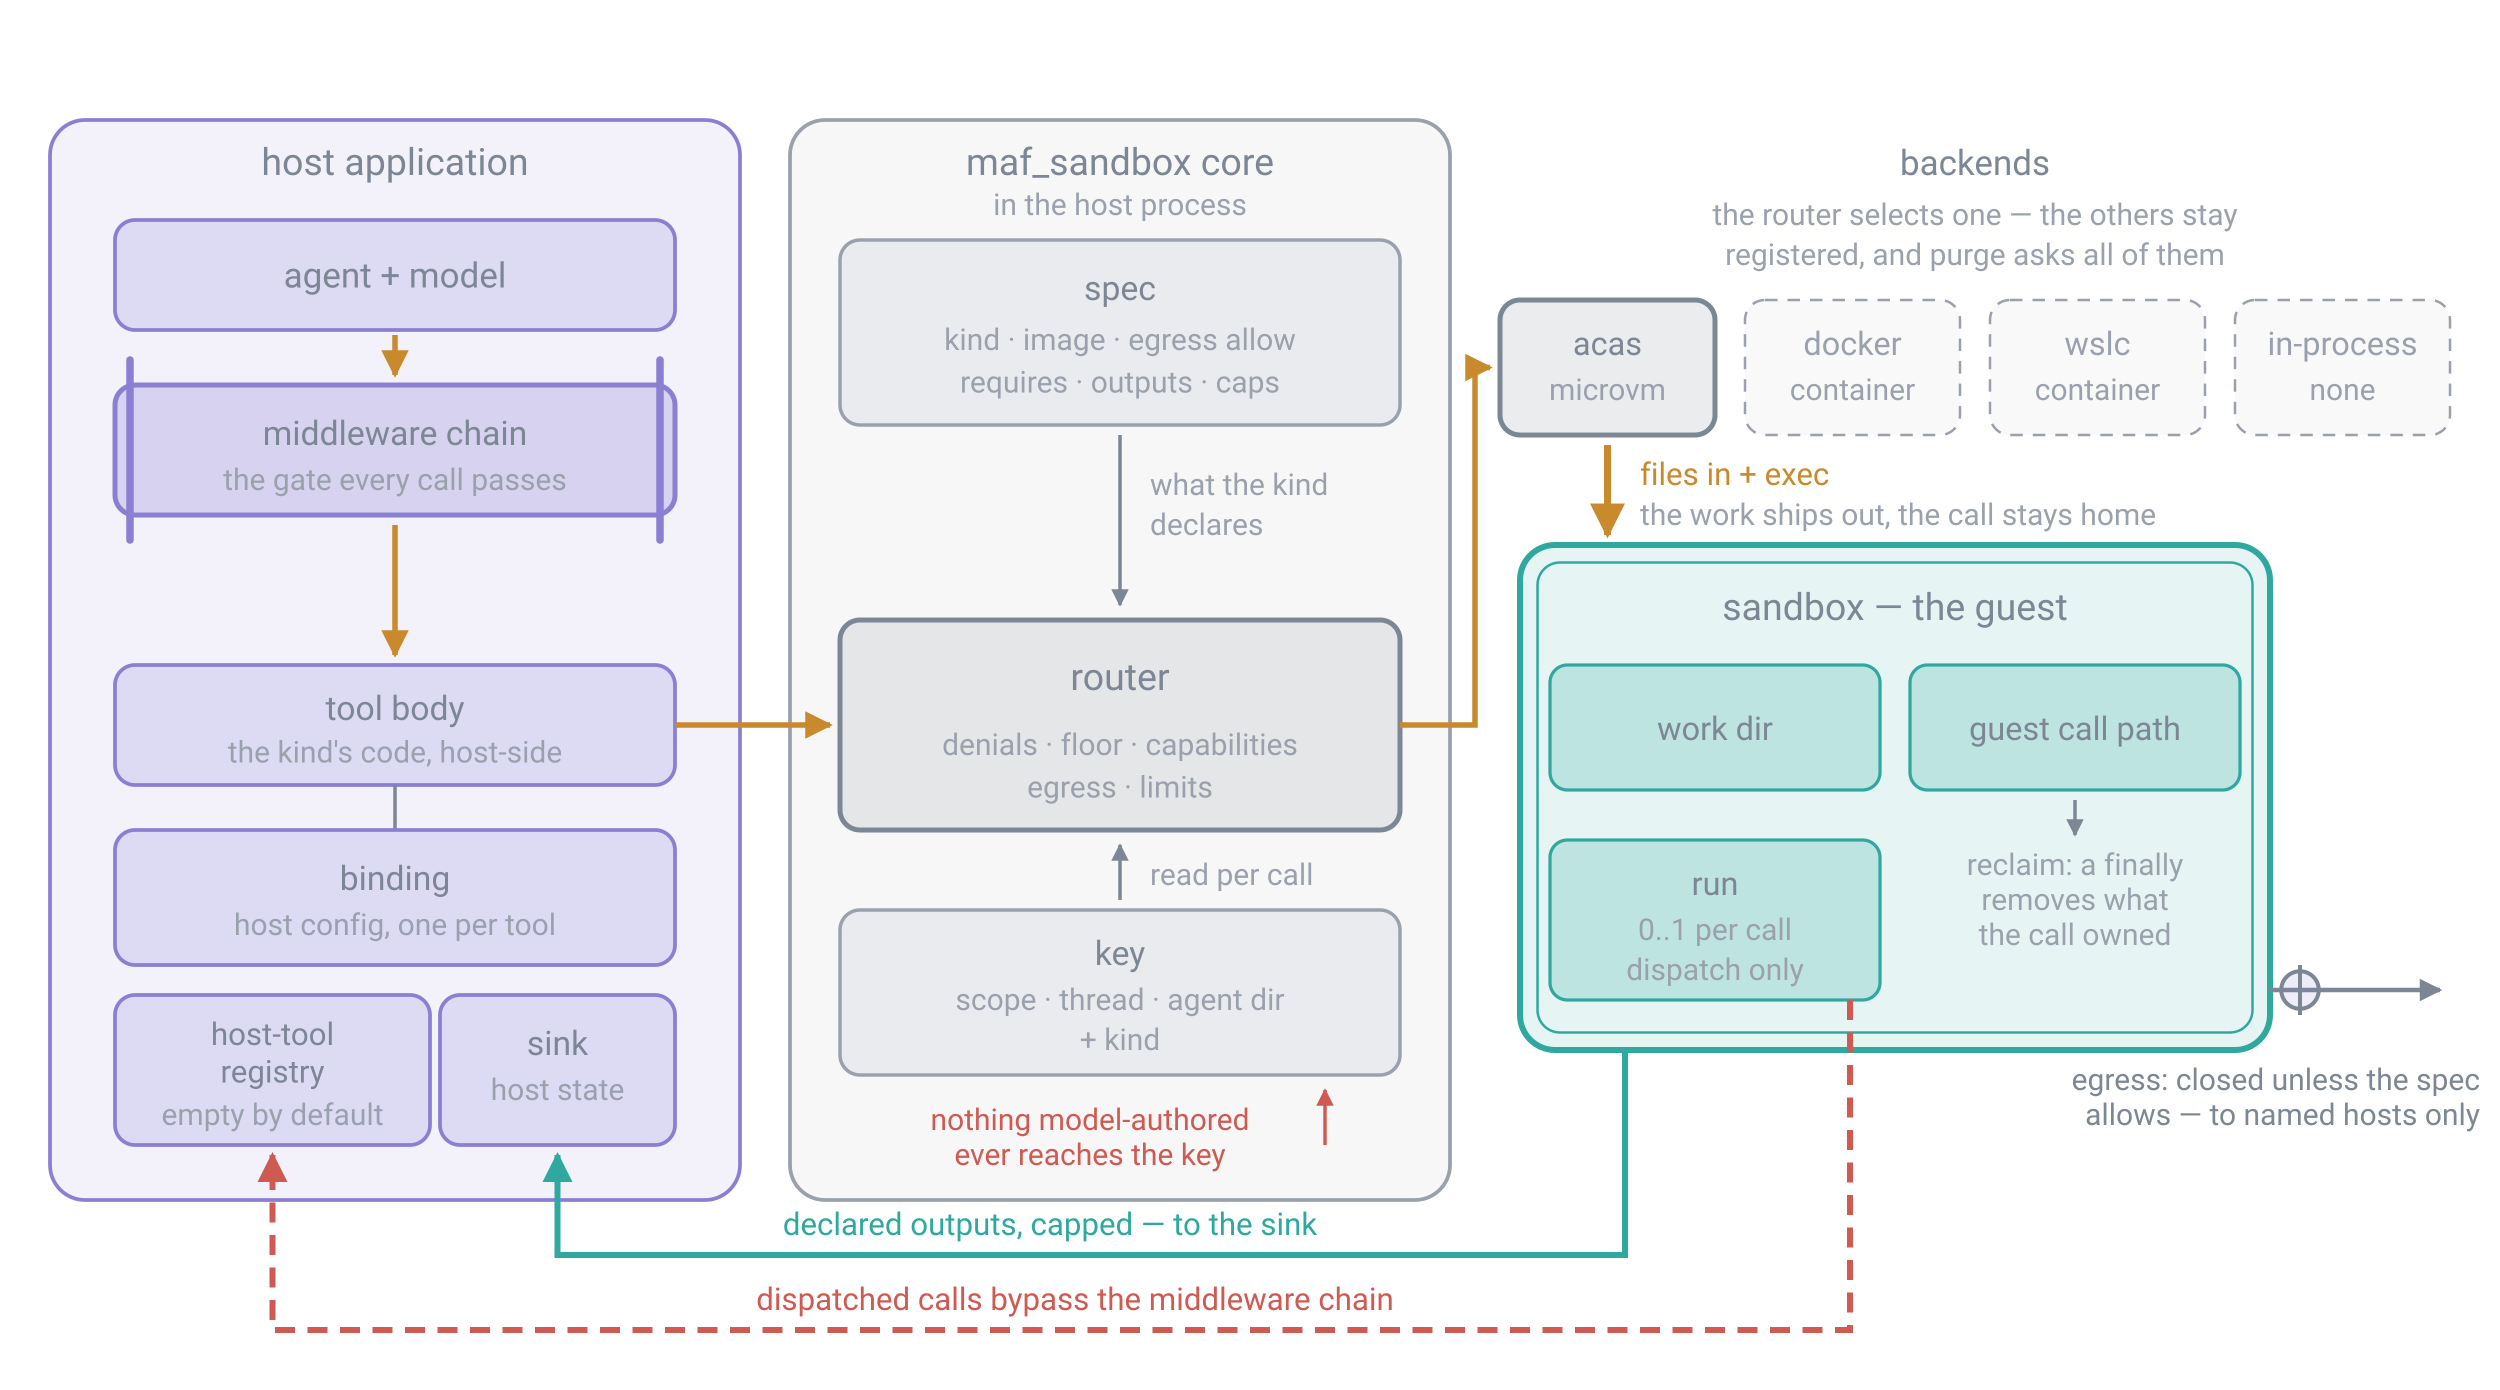
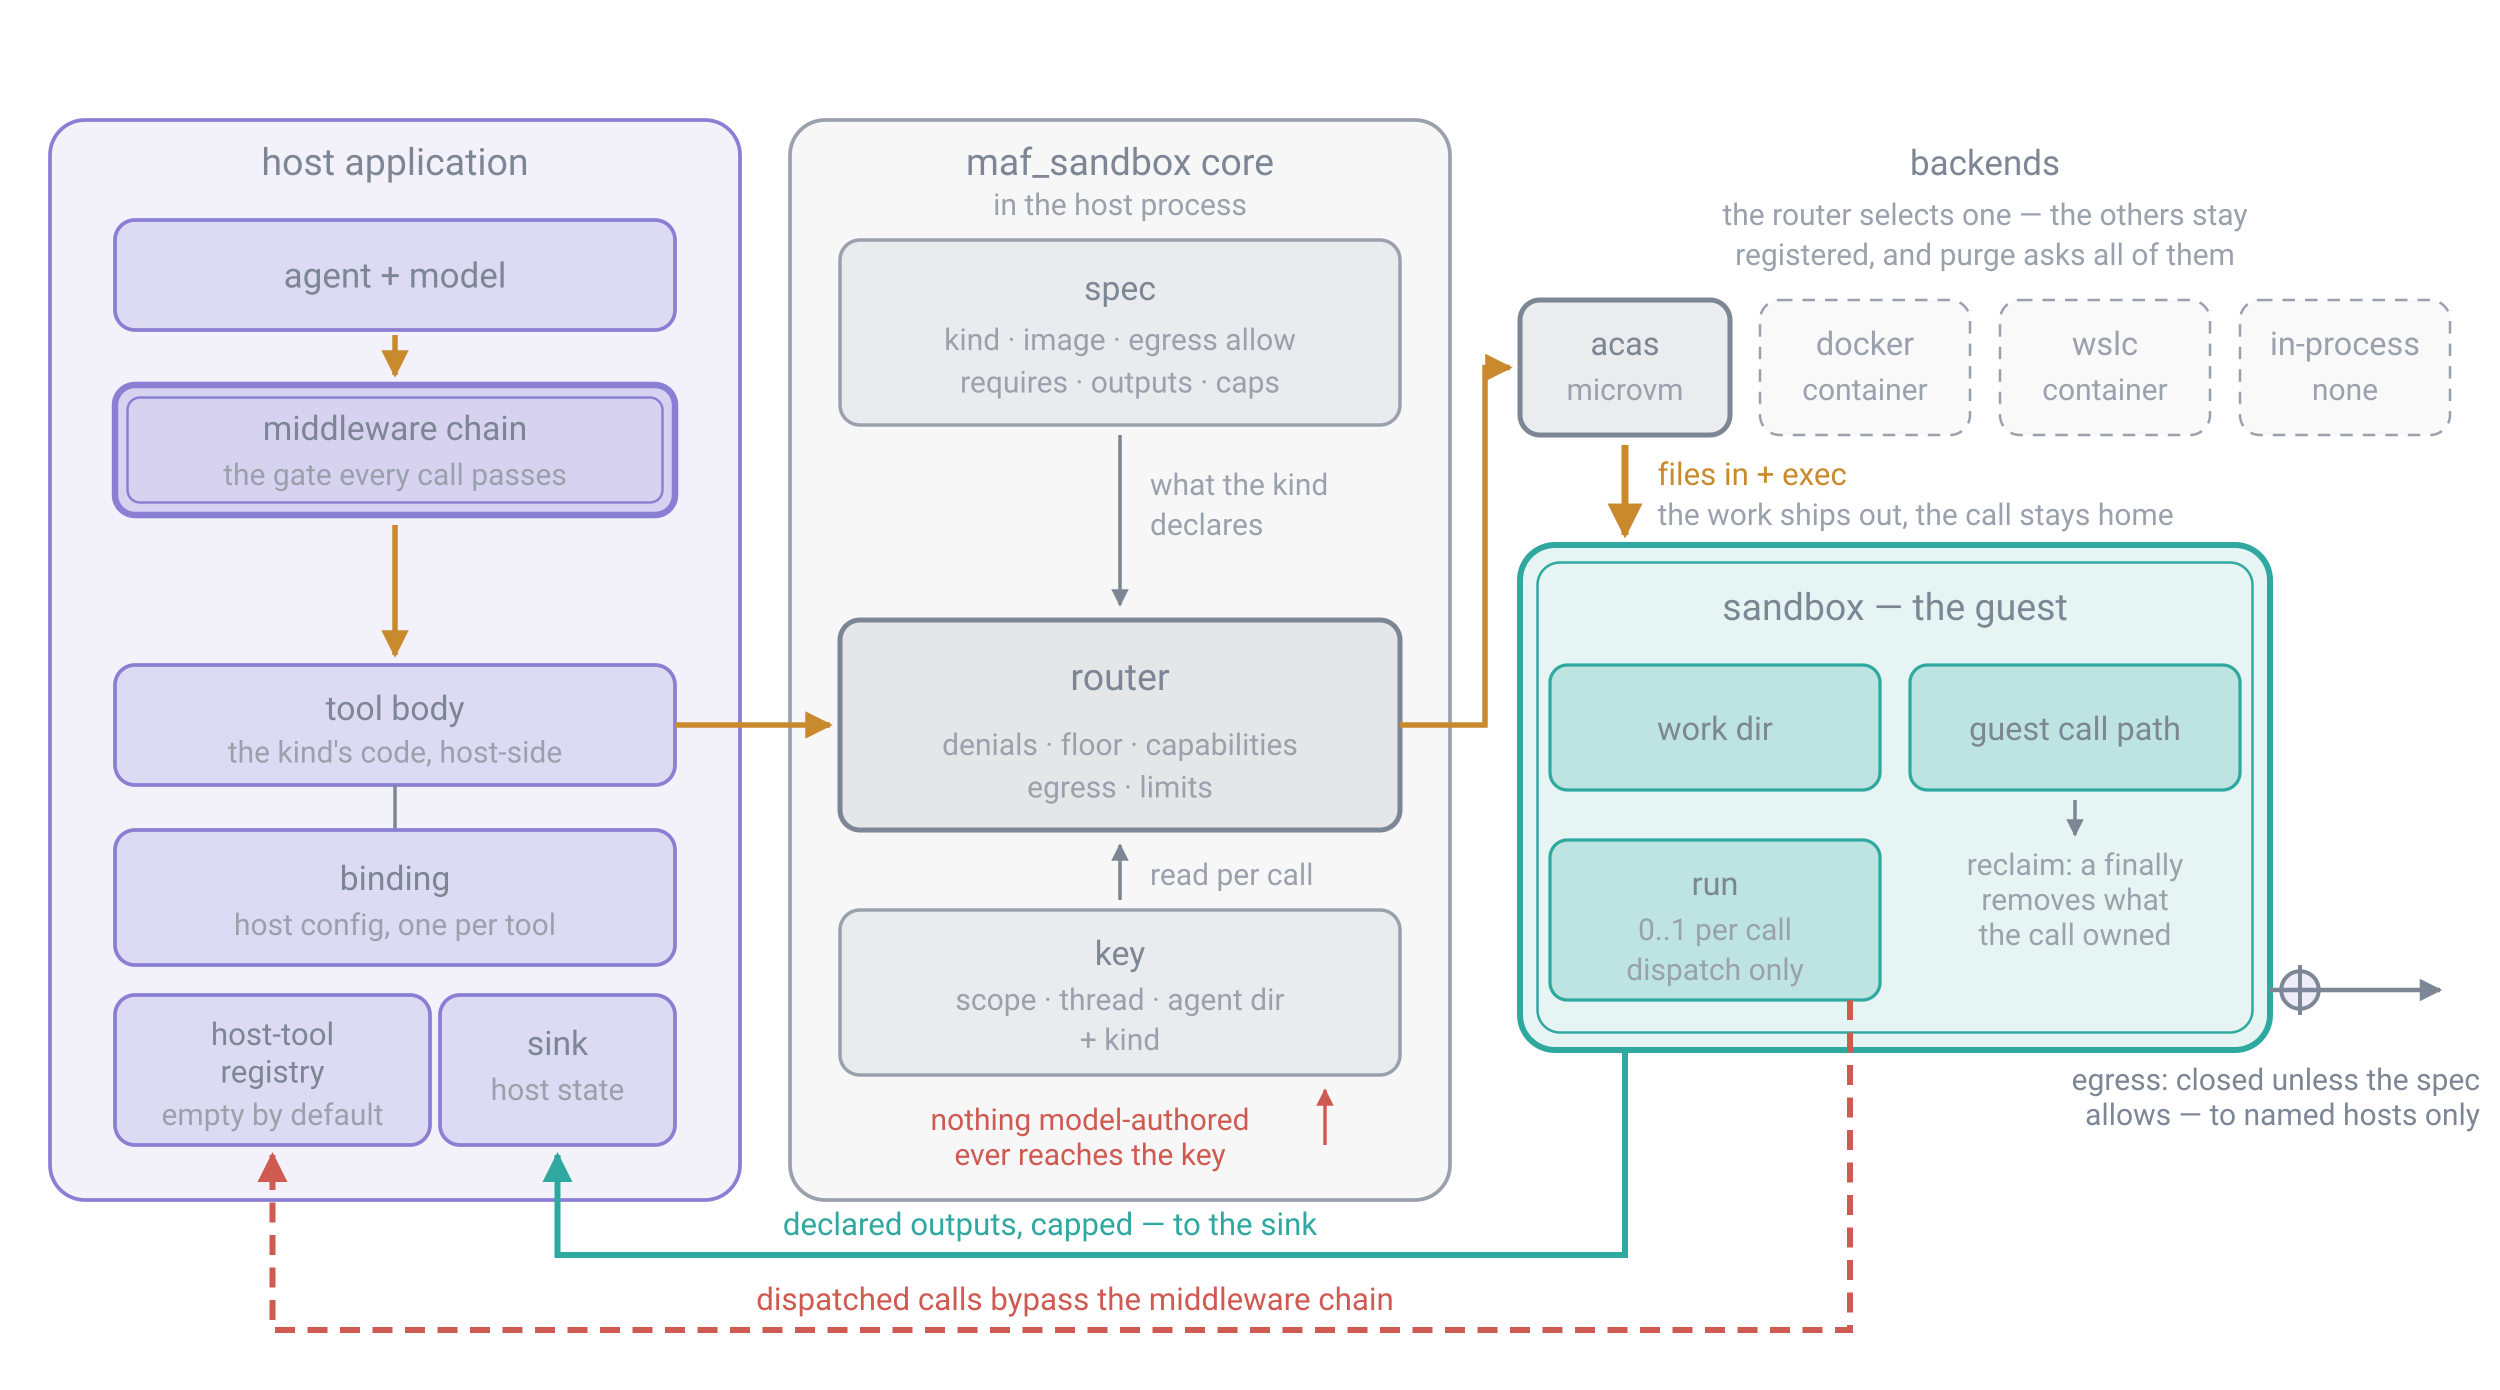
<svg xmlns="http://www.w3.org/2000/svg" viewBox="0 0 1000 556" width="1000" height="556" role="img" aria-labelledby="map-title map-desc" font-family="ui-sans-serif, system-ui, -apple-system, 'Segoe UI', Roboto, Helvetica, Arial, sans-serif">
  <defs>
    <marker id="map-amber" viewBox="0 0 10 10" refX="9" refY="5" markerWidth="5" markerHeight="5" orient="auto-start-reverse">
      <path d="M 0 0 L 10 5 L 0 10 z" fill="#c98a2e" />
    </marker>
    <marker id="map-slate" viewBox="0 0 10 10" refX="9" refY="5" markerWidth="5" markerHeight="5" orient="auto-start-reverse">
      <path d="M 0 0 L 10 5 L 0 10 z" fill="#7d8694" />
    </marker>
    <marker id="map-teal" viewBox="0 0 10 10" refX="9" refY="5" markerWidth="5" markerHeight="5" orient="auto-start-reverse">
      <path d="M 0 0 L 10 5 L 0 10 z" fill="#2fa8a0" />
    </marker>
    <marker id="map-red" viewBox="0 0 10 10" refX="9" refY="5" markerWidth="5" markerHeight="5" orient="auto-start-reverse">
      <path d="M 0 0 L 10 5 L 0 10 z" fill="#cf5a52" />
    </marker>
  </defs>
  <rect x="20" y="48" width="276" height="432" rx="14" fill="#8b7fd4" fill-opacity="0.10" stroke="#8b7fd4" stroke-width="1.5" />
  <text x="158" y="70" text-anchor="middle" font-size="15" fill="#7d8694">host application</text>
  <rect x="46" y="88" width="224" height="44" rx="8" fill="#8b7fd4" fill-opacity="0.20" stroke="#8b7fd4" stroke-width="1.5" />
  <text x="158" y="115" text-anchor="middle" font-size="14" fill="#7d8694">agent + model</text>
-   <line x1="52" y1="144" x2="52" y2="216" stroke="#8b7fd4" stroke-width="3" stroke-linecap="round" />
-   <line x1="264" y1="144" x2="264" y2="216" stroke="#8b7fd4" stroke-width="3" stroke-linecap="round" />
-   <rect x="46" y="154" width="224" height="52" rx="8" fill="#8b7fd4" fill-opacity="0.28" stroke="#8b7fd4" stroke-width="2" />
-   <text x="158" y="178" text-anchor="middle" font-size="13.5" fill="#7d8694">middleware chain</text>
-   <text x="158" y="196" text-anchor="middle" font-size="12" fill="#9aa1ac">the gate every call passes</text>
+   <rect x="46" y="154" width="224" height="52" rx="8" fill="#8b7fd4" fill-opacity="0.28" stroke="#8b7fd4" stroke-width="2.6" />
+   <rect x="51" y="159" width="214" height="42" rx="5" fill="none" stroke="#8b7fd4" stroke-width="1" />
+   <text x="158" y="176" text-anchor="middle" font-size="13.5" fill="#7d8694">middleware chain</text>
+   <text x="158" y="194" text-anchor="middle" font-size="12" fill="#9aa1ac">the gate every call passes</text>
  <rect x="46" y="266" width="224" height="48" rx="8" fill="#8b7fd4" fill-opacity="0.20" stroke="#8b7fd4" stroke-width="1.5" />
  <text x="158" y="288" text-anchor="middle" font-size="13.5" fill="#7d8694">tool body</text>
  <text x="158" y="305" text-anchor="middle" font-size="12" fill="#9aa1ac">the kind's code, host-side</text>
  <line x1="158" y1="314" x2="158" y2="332" stroke="#7d8694" stroke-width="1.4" />
  <rect x="46" y="332" width="224" height="54" rx="8" fill="#8b7fd4" fill-opacity="0.20" stroke="#8b7fd4" stroke-width="1.5" />
  <text x="158" y="356" text-anchor="middle" font-size="13.5" fill="#7d8694">binding</text>
  <text x="158" y="374" text-anchor="middle" font-size="12" fill="#9aa1ac">host config, one per tool</text>
  <rect x="46" y="398" width="126" height="60" rx="8" fill="#8b7fd4" fill-opacity="0.20" stroke="#8b7fd4" stroke-width="1.5" />
  <text x="109" y="418" text-anchor="middle" font-size="12.5" fill="#7d8694">host-tool</text>
  <text x="109" y="433" text-anchor="middle" font-size="12.5" fill="#7d8694">registry</text>
  <text x="109" y="450" text-anchor="middle" font-size="12" fill="#9aa1ac">empty by default</text>
  <rect x="176" y="398" width="94" height="60" rx="8" fill="#8b7fd4" fill-opacity="0.20" stroke="#8b7fd4" stroke-width="1.5" />
  <text x="223" y="422" text-anchor="middle" font-size="13.5" fill="#7d8694">sink</text>
  <text x="223" y="440" text-anchor="middle" font-size="12" fill="#9aa1ac">host state</text>
  <rect x="316" y="48" width="264" height="432" rx="14" fill="#9aa1ac" fill-opacity="0.08" stroke="#9aa1ac" stroke-width="1.5" />
  <text x="448" y="70" text-anchor="middle" font-size="15" fill="#7d8694">maf_sandbox core</text>
  <text x="448" y="86" text-anchor="middle" font-size="12" fill="#9aa1ac">in the host process</text>
  <rect x="336" y="96" width="224" height="74" rx="8" fill="#9aa1ac" fill-opacity="0.14" stroke="#9aa1ac" stroke-width="1.4" />
  <text x="448" y="120" text-anchor="middle" font-size="13.5" fill="#7d8694">spec</text>
  <text x="448" y="140" text-anchor="middle" font-size="12" fill="#9aa1ac">kind · image · egress allow</text>
  <text x="448" y="157" text-anchor="middle" font-size="12" fill="#9aa1ac">requires · outputs · caps</text>
  <line x1="448" y1="174" x2="448" y2="242" stroke="#7d8694" stroke-width="1.4" marker-end="url(#map-slate)" />
  <text x="460" y="198" font-size="12" fill="#9aa1ac">what the kind</text>
  <text x="460" y="214" font-size="12" fill="#9aa1ac">declares</text>
  <rect x="336" y="248" width="224" height="84" rx="8" fill="#9aa1ac" fill-opacity="0.20" stroke="#7d8694" stroke-width="2" />
  <text x="448" y="276" text-anchor="middle" font-size="15" fill="#7d8694">router</text>
  <text x="448" y="302" text-anchor="middle" font-size="12" fill="#9aa1ac">denials · floor · capabilities</text>
  <text x="448" y="319" text-anchor="middle" font-size="12" fill="#9aa1ac">egress · limits</text>
  <line x1="448" y1="360" x2="448" y2="338" stroke="#7d8694" stroke-width="1.4" marker-end="url(#map-slate)" />
  <text x="460" y="354" font-size="12" fill="#9aa1ac">read per call</text>
  <rect x="336" y="364" width="224" height="66" rx="8" fill="#9aa1ac" fill-opacity="0.14" stroke="#9aa1ac" stroke-width="1.4" />
  <text x="448" y="386" text-anchor="middle" font-size="13.5" fill="#7d8694">key</text>
  <text x="448" y="404" text-anchor="middle" font-size="12" fill="#9aa1ac">scope · thread · agent dir</text>
  <text x="448" y="420" text-anchor="middle" font-size="12" fill="#9aa1ac">+ kind</text>
  <line x1="530" y1="458" x2="530" y2="436" stroke="#cf5a52" stroke-width="1.4" marker-end="url(#map-red)" />
  <text x="436" y="452" text-anchor="middle" font-size="12" fill="#cf5a52">nothing model-authored</text>
  <text x="436" y="466" text-anchor="middle" font-size="12" fill="#cf5a52">ever reaches the key</text>
-   <text x="790" y="70" text-anchor="middle" font-size="14" fill="#7d8694">backends</text>
-   <text x="790" y="90" text-anchor="middle" font-size="12" fill="#9aa1ac">the router selects one — the others stay</text>
-   <text x="790" y="106" text-anchor="middle" font-size="12" fill="#9aa1ac">registered, and purge asks all of them</text>
-   <rect x="600" y="120" width="86" height="54" rx="8" fill="#9aa1ac" fill-opacity="0.20" stroke="#7d8694" stroke-width="2" />
-   <text x="643" y="142" text-anchor="middle" font-size="13" fill="#7d8694">acas</text>
-   <text x="643" y="160" text-anchor="middle" font-size="12" fill="#9aa1ac">microvm</text>
-   <rect x="698" y="120" width="86" height="54" rx="8" fill="#9aa1ac" fill-opacity="0.06" stroke="#9aa1ac" stroke-width="1" stroke-dasharray="5 4" />
-   <text x="741" y="142" text-anchor="middle" font-size="13" fill="#9aa1ac">docker</text>
-   <text x="741" y="160" text-anchor="middle" font-size="12" fill="#9aa1ac">container</text>
-   <rect x="796" y="120" width="86" height="54" rx="8" fill="#9aa1ac" fill-opacity="0.06" stroke="#9aa1ac" stroke-width="1" stroke-dasharray="5 4" />
-   <text x="839" y="142" text-anchor="middle" font-size="13" fill="#9aa1ac">wslc</text>
-   <text x="839" y="160" text-anchor="middle" font-size="12" fill="#9aa1ac">container</text>
-   <rect x="894" y="120" width="86" height="54" rx="8" fill="#9aa1ac" fill-opacity="0.06" stroke="#9aa1ac" stroke-width="1" stroke-dasharray="5 4" />
-   <text x="937" y="142" text-anchor="middle" font-size="13" fill="#9aa1ac">in-process</text>
-   <text x="937" y="160" text-anchor="middle" font-size="12" fill="#9aa1ac">none</text>
+   <text x="794" y="70" text-anchor="middle" font-size="14" fill="#7d8694">backends</text>
+   <text x="794" y="90" text-anchor="middle" font-size="12" fill="#9aa1ac">the router selects one — the others stay</text>
+   <text x="794" y="106" text-anchor="middle" font-size="12" fill="#9aa1ac">registered, and purge asks all of them</text>
+   <rect x="608" y="120" width="84" height="54" rx="8" fill="#9aa1ac" fill-opacity="0.20" stroke="#7d8694" stroke-width="2" />
+   <text x="650" y="142" text-anchor="middle" font-size="13" fill="#7d8694">acas</text>
+   <text x="650" y="160" text-anchor="middle" font-size="12" fill="#9aa1ac">microvm</text>
+   <rect x="704" y="120" width="84" height="54" rx="8" fill="#9aa1ac" fill-opacity="0.06" stroke="#9aa1ac" stroke-width="1" stroke-dasharray="5 4" />
+   <text x="746" y="142" text-anchor="middle" font-size="13" fill="#9aa1ac">docker</text>
+   <text x="746" y="160" text-anchor="middle" font-size="12" fill="#9aa1ac">container</text>
+   <rect x="800" y="120" width="84" height="54" rx="8" fill="#9aa1ac" fill-opacity="0.06" stroke="#9aa1ac" stroke-width="1" stroke-dasharray="5 4" />
+   <text x="842" y="142" text-anchor="middle" font-size="13" fill="#9aa1ac">wslc</text>
+   <text x="842" y="160" text-anchor="middle" font-size="12" fill="#9aa1ac">container</text>
+   <rect x="896" y="120" width="84" height="54" rx="8" fill="#9aa1ac" fill-opacity="0.06" stroke="#9aa1ac" stroke-width="1" stroke-dasharray="5 4" />
+   <text x="938" y="142" text-anchor="middle" font-size="13" fill="#9aa1ac">in-process</text>
+   <text x="938" y="160" text-anchor="middle" font-size="12" fill="#9aa1ac">none</text>
  <rect x="608" y="218" width="300" height="202" rx="14" fill="#2fa8a0" fill-opacity="0.12" stroke="#2fa8a0" stroke-width="2.4" />
  <rect x="615" y="225" width="286" height="188" rx="9" fill="none" stroke="#2fa8a0" stroke-width="1" />
  <text x="758" y="248" text-anchor="middle" font-size="15" fill="#7d8694">sandbox — the guest</text>
  <rect x="620" y="266" width="132" height="50" rx="7" fill="#2fa8a0" fill-opacity="0.22" stroke="#2fa8a0" stroke-width="1.3" />
  <text x="686" y="296" text-anchor="middle" font-size="13" fill="#7d8694">work dir</text>
  <rect x="764" y="266" width="132" height="50" rx="7" fill="#2fa8a0" fill-opacity="0.22" stroke="#2fa8a0" stroke-width="1.3" />
  <text x="830" y="296" text-anchor="middle" font-size="13" fill="#7d8694">guest call path</text>
  <line x1="830" y1="320" x2="830" y2="334" stroke="#7d8694" stroke-width="1.4" marker-end="url(#map-slate)" />
  <text x="830" y="350" text-anchor="middle" font-size="12" fill="#9aa1ac">reclaim: a finally</text>
  <text x="830" y="364" text-anchor="middle" font-size="12" fill="#9aa1ac">removes what</text>
  <text x="830" y="378" text-anchor="middle" font-size="12" fill="#9aa1ac">the call owned</text>
  <rect x="620" y="336" width="132" height="64" rx="7" fill="#2fa8a0" fill-opacity="0.22" stroke="#2fa8a0" stroke-width="1.3" />
  <text x="686" y="358" text-anchor="middle" font-size="13" fill="#7d8694">run</text>
  <text x="686" y="376" text-anchor="middle" font-size="12" fill="#9aa1ac">0..1 per call</text>
  <text x="686" y="392" text-anchor="middle" font-size="12" fill="#9aa1ac">dispatch only</text>
  <line x1="908" y1="396" x2="976" y2="396" stroke="#7d8694" stroke-width="1.8" marker-end="url(#map-slate)" />
  <circle cx="920" cy="396" r="7.5" fill="#8b7fd4" fill-opacity="0.15" stroke="#7d8694" stroke-width="1.6" />
  <line x1="920" y1="386" x2="920" y2="406" stroke="#7d8694" stroke-width="1.6" />
  <text x="992" y="436" text-anchor="end" font-size="12" fill="#7d8694">egress: closed unless the spec</text>
  <text x="992" y="450" text-anchor="end" font-size="12" fill="#7d8694">allows — to named hosts only</text>
  <line x1="158" y1="134" x2="158" y2="150" stroke="#c98a2e" stroke-width="2.2" marker-end="url(#map-amber)" />
  <line x1="158" y1="210" x2="158" y2="262" stroke="#c98a2e" stroke-width="2.2" marker-end="url(#map-amber)" />
  <line x1="270" y1="290" x2="332" y2="290" stroke="#c98a2e" stroke-width="2.2" marker-end="url(#map-amber)" />
-   <path d="M 560 290 H 590 V 147 H 596" fill="none" stroke="#c98a2e" stroke-width="2.2" marker-end="url(#map-amber)" />
-   <line x1="643" y1="178" x2="643" y2="214" stroke="#c98a2e" stroke-width="2.8" marker-end="url(#map-amber)" />
-   <text x="656" y="194" font-size="12.5" fill="#c98a2e">files in + exec</text>
-   <text x="656" y="210" font-size="12" fill="#9aa1ac">the work ships out, the call stays home</text>
+   <path d="M 560 290 H 594 V 147 H 604" fill="none" stroke="#c98a2e" stroke-width="2.2" marker-end="url(#map-amber)" />
+   <line x1="650" y1="178" x2="650" y2="214" stroke="#c98a2e" stroke-width="2.8" marker-end="url(#map-amber)" />
+   <text x="663" y="194" font-size="12.5" fill="#c98a2e">files in + exec</text>
+   <text x="663" y="210" font-size="12" fill="#9aa1ac">the work ships out, the call stays home</text>
  <path d="M 650 420 V 502 H 223 V 462" fill="none" stroke="#2fa8a0" stroke-width="2.4" marker-end="url(#map-teal)" />
  <text x="420" y="494" text-anchor="middle" font-size="12.5" fill="#2fa8a0">declared outputs, capped — to the sink</text>
  <path d="M 740 400 V 532 H 109 V 462" fill="none" stroke="#cf5a52" stroke-width="2.4" stroke-dasharray="8 5" marker-end="url(#map-red)" />
  <text x="430" y="524" text-anchor="middle" font-size="12.5" fill="#cf5a52">dispatched calls bypass the middleware chain</text>
</svg>
